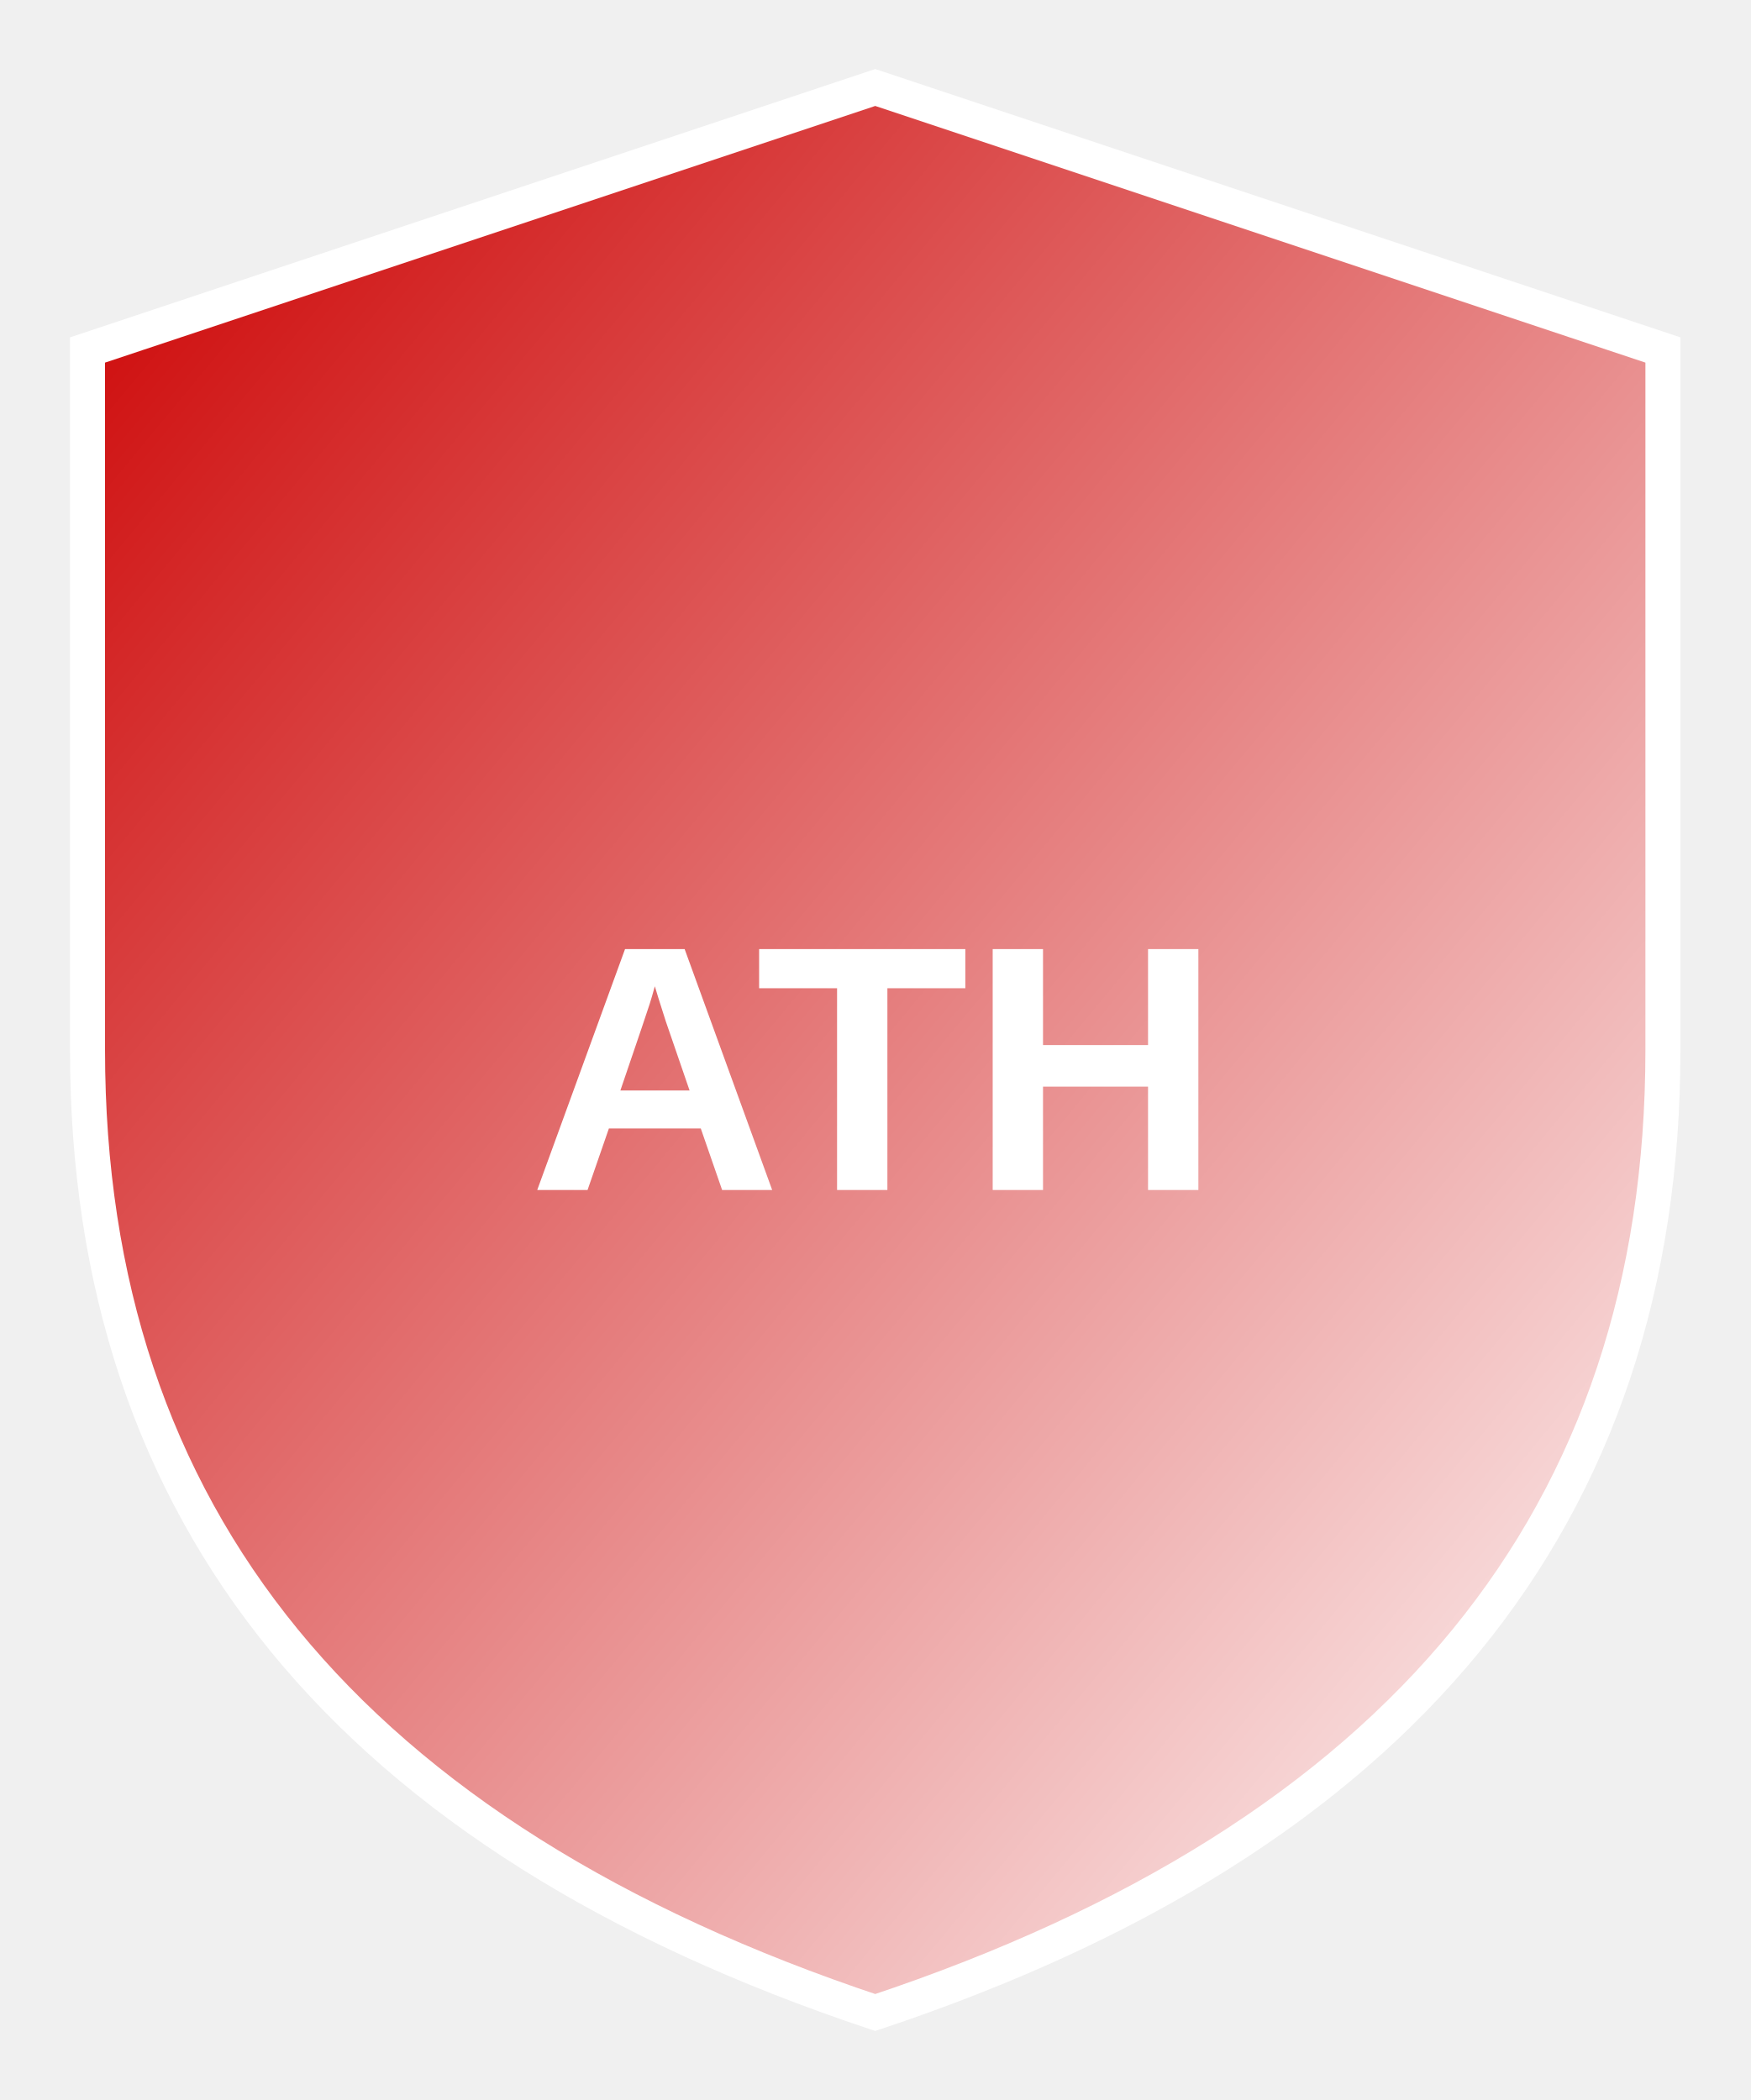
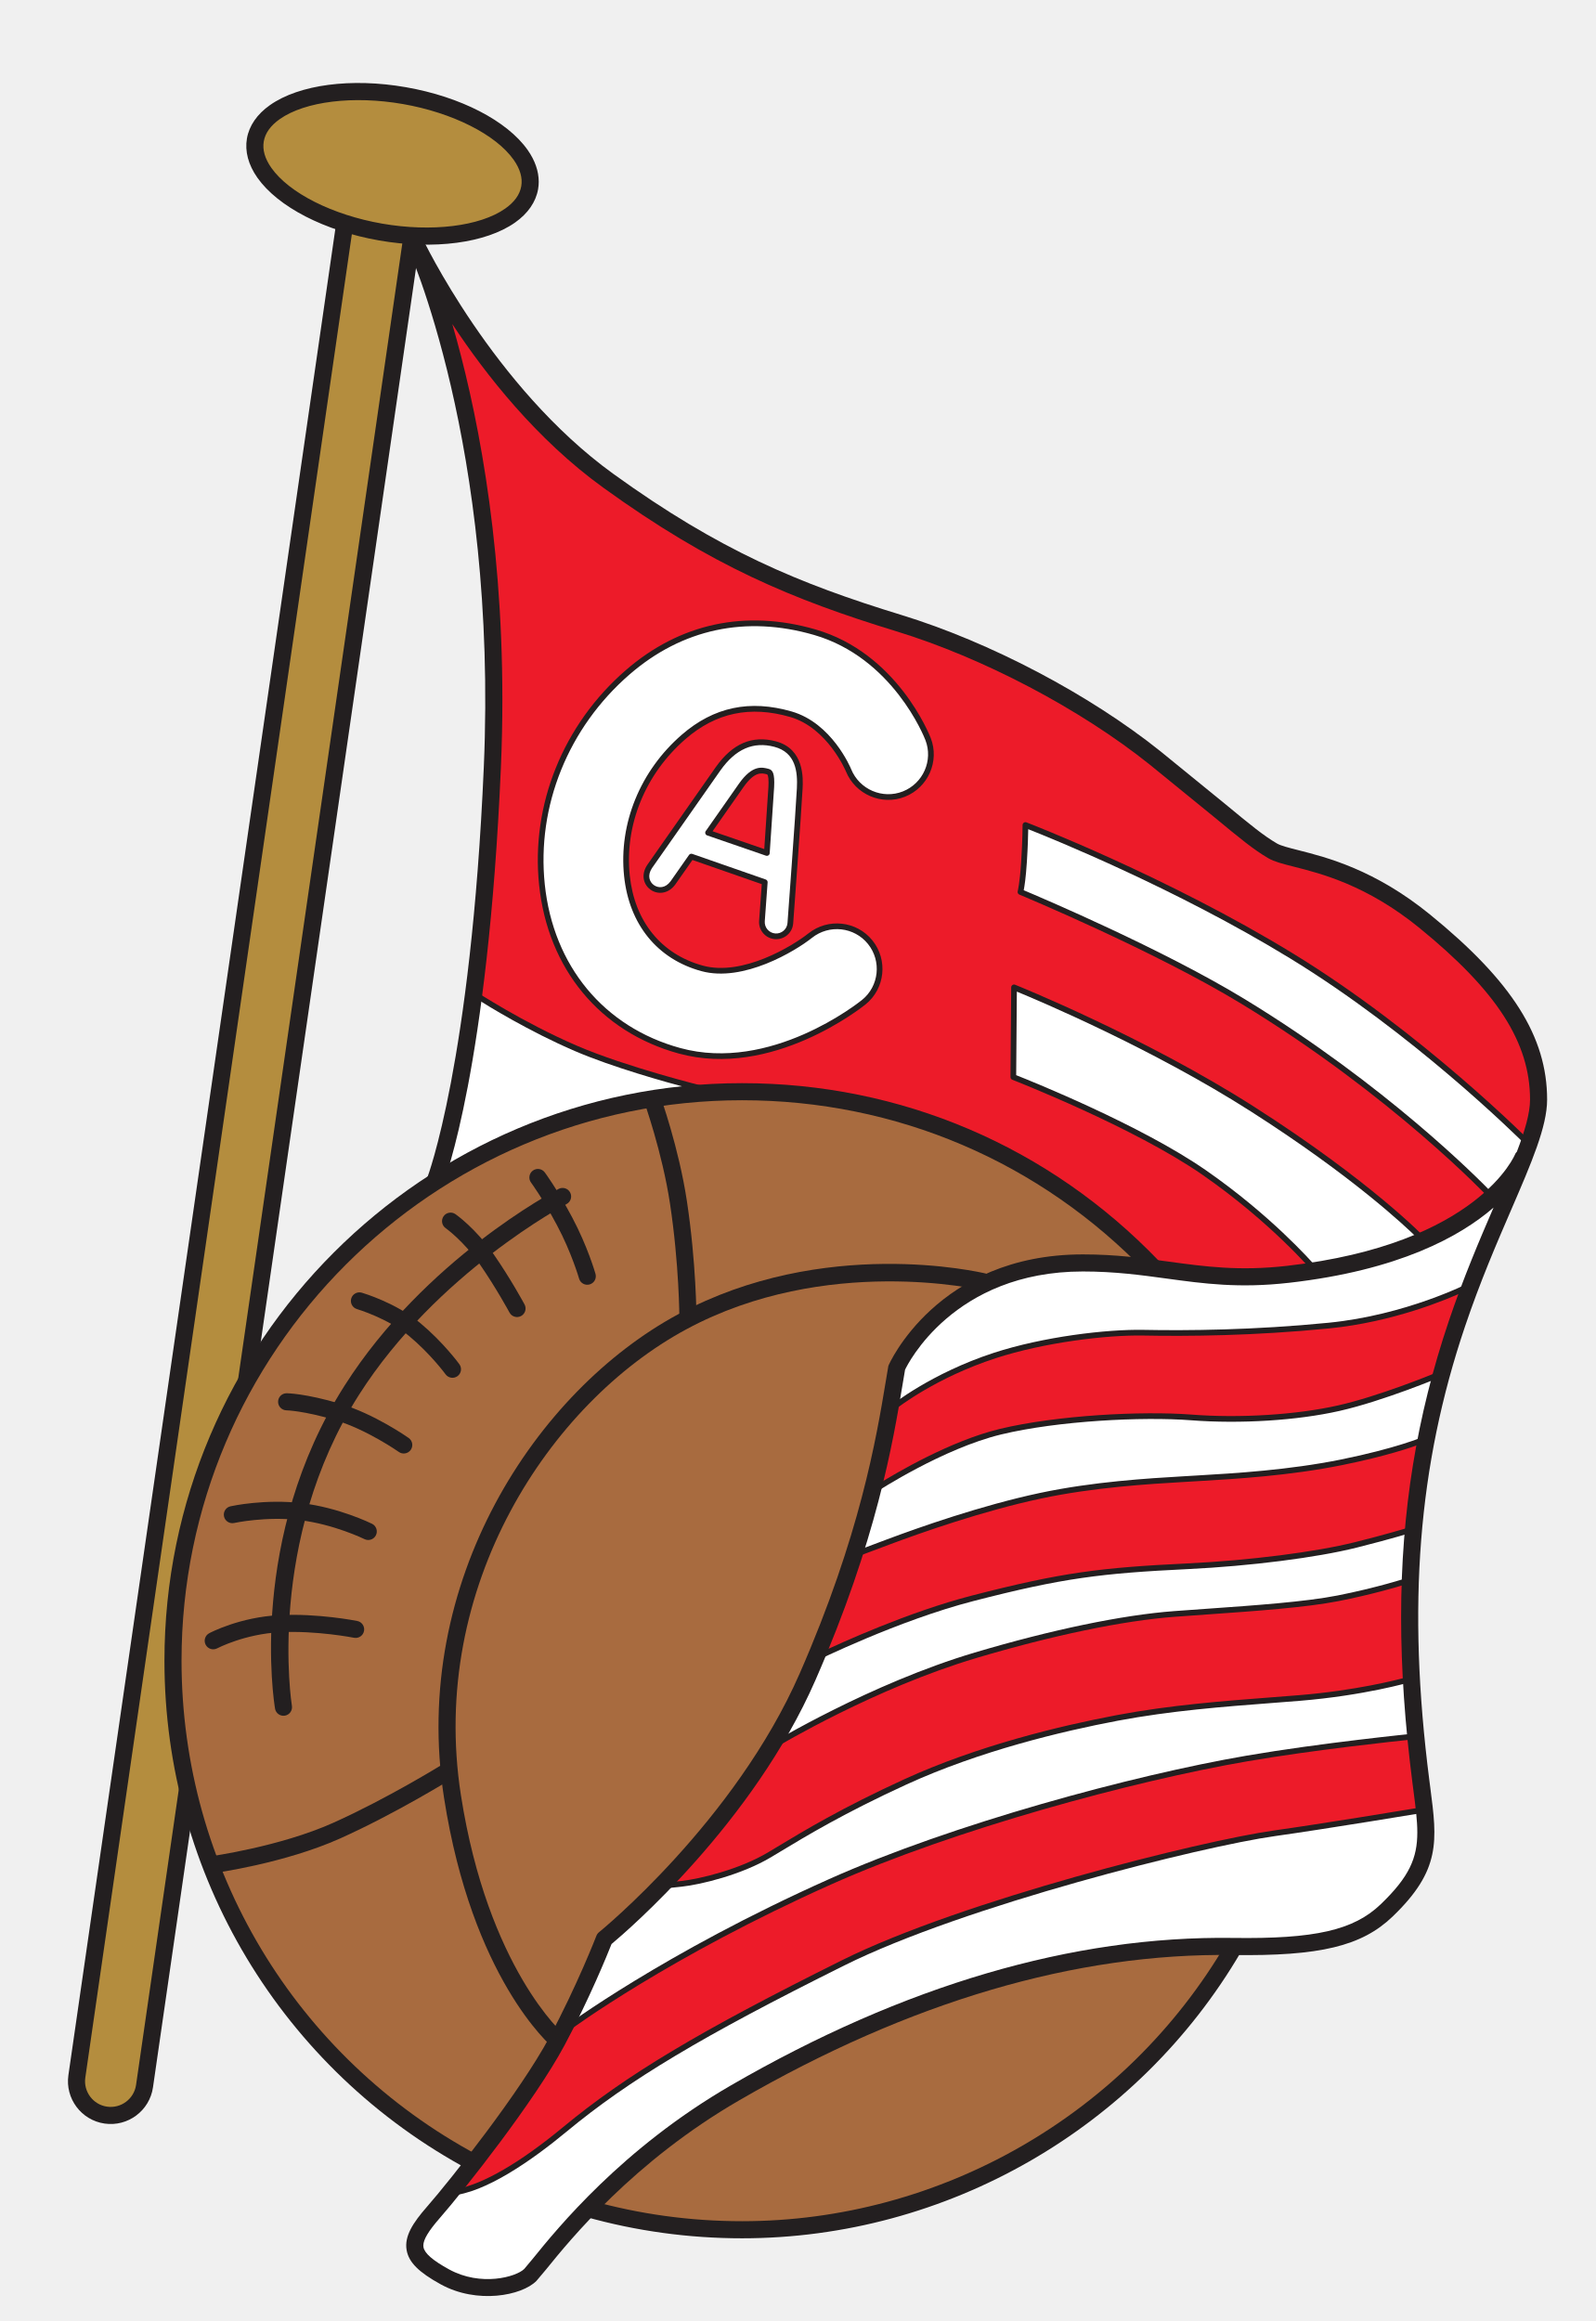
- <svg xmlns="http://www.w3.org/2000/svg" viewBox="0 0 100 120">
-   <defs>
-     <linearGradient id="g" x1="0" y1="0" x2="1" y2="1">
-       <stop offset="0%" stop-color="#CC0000" />
-       <stop offset="100%" stop-color="#FFFFFF" />
-     </linearGradient>
-   </defs>
-   <path d="M50 5 L95 20 L95 60 Q95 100 50 115 Q5 100 5 60 L5 20 Z" fill="url(#g)" stroke="#FFFFFF" stroke-width="2" />
-   <text x="50" y="68" text-anchor="middle" font-family="Arial,sans-serif" font-size="20" font-weight="bold" fill="white" stroke="none" stroke-width="0.5">ATH</text>
+ <svg xmlns="http://www.w3.org/2000/svg" version="1.1" width="550" height="800" id="svg3116">
+   <defs id="defs3118" />
+   <g transform="translate(0,-252.3622)" id="layer1">
+     <g transform="matrix(1.96333,0,0,-1.96333,-298.8895,1451.188)" id="g2993">
+       <path d="m 369.667,269.223 c 0,0 -24.334,1.667 -60.334,-12.333 -33.311,-12.954 -54,-33.667 -54,-33.667 0,0 37.558,-10.114 66,3.667 32.334,15.667 48.334,42.333 48.334,42.333 z" id="path2995" style="fill:#a86b3f;fill-opacity:1;fill-rule:nonzero;stroke:none" />
+       <path d="m 213.728,578.081 -48,-332 c -0.474,-3.279 1.8,-6.322 5.08,-6.797 3.279,-0.474 6.322,1.801 6.797,5.08 l 48,332 c 0.474,3.279 -1.8,6.322 -5.08,6.797 -3.279,0.474 -6.323,-1.8 -6.797,-5.08 z" id="path2997" style="fill:#b48d3e;fill-opacity:1;fill-rule:nonzero;stroke:none" />
+       <path d="m 215.177,583.23 c -1.605,-1.2 -2.646,-2.952 -2.933,-4.935 l 0,0 -48,-332 c -0.592,-4.093 2.257,-7.904 6.35,-8.496 4.093,-0.591 7.904,2.257 8.496,6.35 l 48,332 c 0.592,4.093 -2.257,7.904 -6.35,8.496 -1.983,0.287 -3.958,-0.216 -5.563,-1.415 m -44.154,-342.462 c -2.456,0.355 -4.165,2.643 -3.81,5.098 l 48,332 c 0.172,1.19 0.797,2.241 1.76,2.961 0.963,0.72 2.148,1.021 3.337,0.85 2.456,-0.355 4.166,-2.643 3.811,-5.098 l -48,-332 c -0.355,-2.456 -2.643,-4.165 -5.098,-3.811 z" id="path2999" style="fill:#231f20;fill-opacity:1;fill-rule:nonzero;stroke:none" />
+       <path d="m 245.219,577.648 c -1.153,-6.612 -12.867,-10.095 -26.165,-7.776 -13.298,2.319 -23.145,9.56 -21.99,16.173 1.153,6.613 12.867,10.094 26.166,7.774 13.297,-2.318 23.144,-9.558 21.99,-16.172 z" id="path3001" style="fill:#b48d3e;fill-opacity:1;fill-rule:nonzero;stroke:none" />
+       <path d="m 199.635,592.161 c -2.258,-1.587 -3.658,-3.612 -4.049,-5.857 -0.392,-2.245 0.24,-4.624 1.827,-6.882 3.606,-5.131 11.8,-9.356 21.383,-11.027 9.582,-1.671 18.721,-0.469 23.852,3.139 2.257,1.587 3.658,3.612 4.049,5.857 0.076,0.432 0.113,0.87 0.113,1.31 0,1.847 -0.659,3.75 -1.94,5.572 -3.606,5.13 -11.8,9.355 -21.382,11.025 -9.582,1.672 -18.722,0.47 -23.852,-3.137 m 19.676,-20.811 c -8.694,1.516 -16.327,5.362 -19.444,9.797 -1.136,1.615 -1.582,3.177 -1.326,4.641 0.255,1.464 1.204,2.783 2.819,3.918 4.435,3.118 12.917,4.152 21.611,2.636 8.694,-1.516 16.326,-5.361 19.444,-9.795 1.135,-1.615 1.582,-3.177 1.326,-4.641 l 0,0 c -0.255,-1.464 -1.204,-2.783 -2.819,-3.918 -4.435,-3.118 -12.917,-4.153 -21.61,-2.638 m 27.385,6.041 0,0 0,0 0,0 z" id="path3003" style="fill:#231f20;fill-opacity:1;fill-rule:nonzero;stroke:none" />
+       <path d="m 235,230.89 c 0,0 -31.134,16.608 -42,41.667 -16.334,37.667 -13.99,75.103 7,103 26.334,35 66.988,51.624 104.333,41 C 343,405.557 353,389.89 353,389.89 c 0,0 -15.999,0.334 -23.333,-2.666 -7.334,-3 -18.334,-9.333 -19.667,-15 -1.333,-5.667 -1.334,-13.667 -6.667,-29.667 -5.333,-16 -14.334,-40.999 -26.667,-54.333 -12.333,-13.334 -18.333,-18 -18.333,-18 0,0 -0.928,-6.965 -8.964,-19.149 C 241.333,238.89 238,234.556 235,230.89 z" id="path3005" style="fill:#a86b3f;fill-opacity:1;fill-rule:nonzero;stroke:none" />
+       <path d="m 402.333,448.89 c -13.324,10.151 -23.565,10.524 -26.666,12.333 -4,2.333 -7.333,5.667 -20.667,16.334 -13.334,10.666 -31.085,19.407 -45,23.666 -16.334,5 -31.147,10.645 -51,25 -21.666,15.667 -34,42 -34,42 0,0 16.165,-34.686 13.666,-92.333 -2.292,-52.875 -10.041,-72.625 -10.041,-72.625 0,0 25.709,15.625 60.375,15.625 34.666,0 64.667,-29.666 64.667,-29.666 0,0 14.339,-4.017 30.666,-0.667 13,2.667 35.334,8.333 37.334,25 2,16.666 -12.334,30 -19.334,35.334 z" id="path3007" style="fill:#ed1b29;fill-opacity:1;fill-rule:nonzero;stroke:none" />
+       <path d="m 378.333,386.89 c -14.634,-1.926 -22.333,2 -36,2 -24,0 -32.599,-17.94 -32.666,-18.333 -1.667,-9.667 -4,-27.667 -15.667,-54.333 -11.667,-26.666 -35.666,-46 -35.666,-46 0,0 -3.333,-8.667 -8.334,-18 -5,-9.333 -17,-24.667 -21.666,-30 -4.667,-5.333 -4.667,-7.667 2,-11.334 6.014,-3.308 13,-1.666 15,0.334 2,2 13.724,19.115 36,32 34,19.666 63.333,26 87.333,25.666 14.665,-0.204 21.854,1.394 27,6.334 8.333,8 7.286,12.61 6,22.666 C 398,326.557 399.524,351.386 408,378.224 c 4,12.666 9.667,24 9.667,24 0,0 -14.001,-12.001 -39.334,-15.334 z" id="path3009" style="fill:#ffffff;fill-opacity:1;fill-rule:nonzero;stroke:none" />
+       <path d="m 273.603,460.228 -3.243,-4.629 c -2.142,-2.896 -6.091,-0.193 -4.101,2.861 0,0 12.043,17.193 12.044,17.193 2.801,3.946 6.071,5.361 9.994,4.329 4.659,-1.227 4.421,-5.991 4.333,-7.785 -0.196,-3.921 -1.59,-22.851 -1.649,-23.654 -0.102,-1.377 -1.3,-2.411 -2.677,-2.31 -1.377,0.102 -2.411,1.3 -2.31,2.677 0.005,0.076 0.222,3.018 0.498,6.825 l -12.889,4.492 m 13.256,0.632 c 0.349,4.904 0.69,9.841 0.777,11.587 0.125,2.507 -0.301,2.619 -0.612,2.701 -1.048,0.276 -2.483,0.654 -4.644,-2.389 l -5.843,-8.341 10.321,-3.558 z" id="path3011" style="fill:#ffffff;fill-opacity:1;fill-rule:nonzero;stroke:none" />
+       <path d="m 277.896,475.943 c 0.023,0.033 0.021,0.03 -12.046,-17.196 -1.213,-1.861 -0.526,-3.561 0.621,-4.357 1.188,-0.825 3.043,-0.777 4.292,0.911 0,0 2.655,3.79 3.033,4.33 0.656,-0.229 11.505,-4.01 12.17,-4.242 -0.049,-0.677 -0.47,-6.444 -0.47,-6.444 -0.006,-0.074 -0.008,-0.148 -0.008,-0.222 0,-1.553 1.205,-2.872 2.78,-2.988 0.799,-0.059 1.573,0.197 2.18,0.72 0.607,0.523 0.973,1.252 1.032,2.051 0.015,0.193 1.452,19.688 1.65,23.666 0.085,1.724 0.345,6.963 -4.705,8.293 -4.149,1.092 -7.595,-0.384 -10.529,-4.522 m 0.817,-0.577 c 2.665,3.754 5.759,5.106 9.457,4.133 3.781,-0.996 4.103,-4.411 3.96,-7.275 -0.198,-3.968 -1.634,-23.45 -1.648,-23.644 -0.04,-0.533 -0.284,-1.019 -0.688,-1.368 -0.405,-0.349 -0.921,-0.52 -1.454,-0.48 -1.1,0.081 -1.929,1.042 -1.848,2.142 0,0.001 0.498,6.826 0.498,6.826 0.017,0.226 -0.121,0.434 -0.334,0.508 l -12.889,4.492 c -0.211,0.074 -0.444,-0.002 -0.574,-0.185 l -3.243,-4.629 c -0.907,-1.227 -2.117,-1.225 -2.909,-0.674 -0.789,0.548 -1.207,1.68 -0.363,2.976 -0.009,-0.013 12.034,17.179 12.034,17.179 z" id="path3013" style="fill:#231f20;fill-opacity:1;fill-rule:nonzero;stroke:none" />
+       <path d="m 281.973,473.048 -5.845,-8.344 c -0.09,-0.128 -0.114,-0.291 -0.066,-0.441 0.048,-0.149 0.164,-0.267 0.312,-0.318 l 10.321,-3.558 c 0.147,-0.051 0.31,-0.031 0.439,0.055 0.13,0.086 0.212,0.227 0.222,0.382 l 0.778,11.598 c 0.122,2.447 -0.251,3.016 -0.984,3.209 -1.122,0.295 -2.817,0.742 -5.179,-2.583 m 0.817,-0.576 c 1.958,2.757 3.149,2.444 4.106,2.192 0.069,-0.025 0.261,-0.214 0.261,-1.424 0,-0.221 -0.006,-0.475 -0.021,-0.768 0,0 -0.57,-8.509 -0.732,-10.926 -1.022,0.353 -8.04,2.771 -9.076,3.128 0.666,0.95 5.462,7.798 5.462,7.798 z" id="path3015" style="fill:#231f20;fill-opacity:1;fill-rule:nonzero;stroke:none" />
+       <path d="m 410.25,384.89 c 0,0 -10.875,-5.625 -24.75,-7 -13.875,-1.375 -26.125,-1.375 -32.5,-1.25 -6.375,0.125 -17.402,-1.158 -26.125,-4 -11.125,-3.625 -18,-9.25 -18,-9.25 0,0 -0.75,-2.875 -1.625,-6.5 -0.875,-3.625 -1.375,-7.75 -1.375,-7.75 0,0 11.625,7.625 22,10.125 10.375,2.5 25.375,3.125 33.5,2.5 8.125,-0.625 18.125,-0.125 25.875,1.625 7.75,1.75 17.875,6 17.875,6 0,0 3.125,10.25 5.125,15.5 z" id="path3017" style="fill:#ed1b29;fill-opacity:1;fill-rule:nonzero;stroke:none" />
+       <path d="m 410.021,385.334 c -0.108,-0.056 -10.957,-5.598 -24.569,-6.946 -13.116,-1.3 -24.881,-1.396 -32.441,-1.248 -6.532,0.128 -17.66,-1.213 -26.29,-4.024 -11.086,-3.612 -18.092,-9.282 -18.161,-9.339 -0.084,-0.068 -0.142,-0.156 -0.167,-0.261 l -1.628,-6.509 c -0.871,-3.611 -1.38,-7.766 -1.385,-7.807 -0.023,-0.193 0.067,-0.383 0.232,-0.485 0.165,-0.103 0.375,-0.101 0.538,0.007 0.115,0.075 11.674,7.606 21.843,10.057 9.949,2.397 24.767,3.147 33.345,2.488 8.64,-0.665 18.61,-0.039 26.023,1.636 7.703,1.739 17.856,5.983 17.958,6.026 0.137,0.058 0.241,0.173 0.285,0.315 0.031,0.102 3.143,10.294 5.113,15.468 0.074,0.193 0.021,0.413 -0.134,0.551 -0.154,0.138 -0.379,0.166 -0.562,0.071 m -24.472,-7.942 c 11.273,1.117 20.674,5.07 23.811,6.517 -1.852,-5.081 -4.312,-13.067 -4.644,-14.146 -1.447,-0.598 -10.548,-4.297 -17.576,-5.885 -7.321,-1.652 -17.179,-2.271 -25.727,-1.614 -8.655,0.666 -23.611,-0.092 -33.655,-2.512 -8.693,-2.095 -18.319,-7.802 -21.244,-9.617 0.204,1.447 0.624,4.16 1.223,6.639 0,0 1.505,6.021 1.582,6.329 0.665,0.527 7.323,5.678 17.712,9.062 8.523,2.777 19.512,4.103 25.96,3.976 7.587,-0.148 19.396,-0.054 32.559,1.252 z" id="path3019" style="fill:#231f20;fill-opacity:1;fill-rule:nonzero;stroke:none" />
+       <path d="m 402.25,357.89 c 0,0 -4.625,-2 -14.5,-4 -9.875,-2 -20.125,-2.5 -26.375,-2.875 -6.25,-0.375 -16.5,-0.875 -26.5,-3 -10,-2.125 -20.75,-5.875 -26.75,-8.125 -6,-2.25 -6,-2.25 -6,-2.25 0,0 -0.375,-2.5 -2.625,-8 -2.25,-5.5 -4.375,-10.25 -4.375,-10.25 0,0 14.43,7.155 27.875,10.625 15.5,4 22.25,4.875 37.75,5.625 11.76,0.569 23,2.125 29.5,3.75 6.5,1.625 10,2.75 10,2.75 0,0 0.625,5.75 1.375,9.625 0.75,3.875 0.625,6.125 0.625,6.125 z" id="path3021" style="fill:#ed1b29;fill-opacity:1;fill-rule:nonzero;stroke:none" />
+       <path d="m 402.052,358.349 c -0.046,-0.019 -4.706,-2.006 -14.401,-3.969 -9.173,-1.858 -18.688,-2.418 -24.985,-2.788 l -2.551,-0.151 c -6.347,-0.373 -15.938,-0.938 -25.343,-2.937 -10.239,-2.176 -21.2,-6.038 -26.822,-8.146 l -6,-2.25 c -0.169,-0.064 -0.291,-0.214 -0.318,-0.393 -0.004,-0.025 -0.402,-2.528 -2.594,-7.886 l -4.369,-10.235 c -0.082,-0.192 -0.037,-0.42 0.115,-0.563 0.152,-0.144 0.376,-0.182 0.564,-0.089 0.144,0.071 14.54,7.173 27.778,10.589 15.695,4.051 22.477,4.876 37.649,5.61 10.953,0.53 22.571,2.008 29.597,3.764 6.441,1.61 9.997,2.748 10.032,2.76 0.188,0.06 0.322,0.226 0.344,0.422 0.006,0.057 0.632,5.773 1.369,9.584 0.753,3.891 0.639,6.153 0.633,6.247 -0.009,0.163 -0.097,0.312 -0.236,0.397 -0.139,0.086 -0.312,0.099 -0.461,0.034 m -93.751,-18.927 c 5.596,2.099 16.503,5.941 26.678,8.104 9.332,1.983 18.878,2.545 25.195,2.917 l 2.55,0.151 c 6.325,0.372 15.883,0.934 25.126,2.806 7.853,1.591 12.312,3.147 13.899,3.755 -0.017,-0.92 -0.117,-2.722 -0.615,-5.295 -0.646,-3.334 -1.202,-8.085 -1.345,-9.34 -0.946,-0.293 -4.269,-1.297 -9.66,-2.645 -6.968,-1.742 -18.509,-3.209 -29.403,-3.736 -15.251,-0.737 -22.069,-1.567 -37.851,-5.64 -11.142,-2.876 -23.05,-8.319 -26.768,-10.083 0.813,1.907 3.856,9.034 3.856,9.034 1.863,4.554 2.445,7.036 2.601,7.82 0.481,0.181 5.737,2.151 5.737,2.151 z" id="path3023" style="fill:#231f20;fill-opacity:1;fill-rule:nonzero;stroke:none" />
+       <path d="m 287.75,304.015 c 0,0 17.25,10.5 35.75,16 11.859,3.525 24.875,6.5 34.875,7.25 10,0.75 21.75,1.375 28.75,2.75 7,1.375 12.375,3.125 12.375,3.125 0,0 0.125,-7 0.125,-10.375 0,-3.375 0,-7 0,-7 0,0 -7.845,-2.312 -19.25,-3.25 -9.125,-0.75 -20.75,-1.375 -32,-3.5 -11.25,-2.125 -25.25,-5.75 -37.25,-11.25 -12,-5.5 -18.75,-9.75 -23.75,-12.75 -5,-3 -12,-4.75 -15.5,-5.125 -3.5,-0.375 -3.5,-0.375 -3.5,-0.375 0,0 6.25,6.375 10.375,11.5 4.125,5.125 9,13 9,13 z" id="path3025" style="fill:#ed1b29;fill-opacity:1;fill-rule:nonzero;stroke:none" />
+       <path d="m 399.346,333.615 c -0.054,-0.018 -5.431,-1.757 -12.317,-3.11 -5.666,-1.112 -14.458,-1.731 -22.961,-2.33 l -5.729,-0.411 c -9.079,-0.682 -21.502,-3.263 -34.98,-7.27 -18.35,-5.456 -35.694,-15.947 -35.867,-16.053 -0.067,-0.041 -0.124,-0.097 -0.166,-0.164 -0.048,-0.078 -4.906,-7.907 -8.964,-12.949 -4.062,-5.047 -10.28,-11.399 -10.342,-11.464 -0.148,-0.15 -0.185,-0.378 -0.093,-0.567 0.092,-0.19 0.293,-0.302 0.503,-0.279 l 3.5,0.375 c 3.317,0.355 10.515,2.08 15.704,5.193 l 1.424,0.857 c 4.812,2.905 11.404,6.883 22.277,11.867 12.88,5.903 27.304,9.355 37.135,11.213 9.297,1.756 18.731,2.476 27.055,3.11 l 4.894,0.383 c 11.325,0.931 19.271,3.245 19.351,3.269 0.213,0.062 0.358,0.258 0.358,0.479 l 0,7 -0.125,10.384 c -0.002,0.159 -0.079,0.307 -0.209,0.399 -0.129,0.092 -0.295,0.116 -0.445,0.067 m -75.703,-14.08 c 13.412,3.987 25.761,6.556 34.77,7.23 l 5.726,0.412 c 8.533,0.601 17.357,1.222 23.084,2.347 5.622,1.104 10.195,2.449 11.786,2.938 0.015,-1.169 0.117,-9.698 0.117,-9.698 0,0 0,-5.941 0,-6.621 -1.616,-0.442 -8.88,-2.316 -18.791,-3.131 l -4.888,-0.382 c -8.35,-0.637 -17.812,-1.358 -27.164,-3.125 -9.886,-1.867 -24.394,-5.341 -37.365,-11.287 -10.926,-5.007 -17.544,-9.002 -22.377,-11.919 l -1.422,-0.856 c -5.052,-3.031 -12.063,-4.71 -15.296,-5.057 0,0 -1.114,-0.119 -2.129,-0.228 1.906,1.984 6.301,6.634 9.447,10.542 3.955,4.914 8.606,12.36 8.971,12.946 1.066,0.642 17.81,10.619 35.532,15.888 z" id="path3027" style="fill:#231f20;fill-opacity:1;fill-rule:nonzero;stroke:none" />
+       <path d="m 231.25,225.64 c 5.625,0.375 13.565,5.696 20.125,11.125 10.875,9 23.75,16.75 48.875,29.25 21.321,10.607 63.25,21 75.75,22.75 9.08,1.271 26.25,4.125 26.25,4.125 l -1.75,12.875 c 0,0 -16.207,-1.61 -29.375,-3.875 -19.625,-3.375 -51.275,-11.862 -73.125,-21.625 -29.375,-13.125 -46.5,-26 -46.5,-26 0,0 -5.375,-8.875 -10.875,-16.375 -5.5,-7.5 -9.375,-12.25 -9.375,-12.25 z" id="path3029" style="fill:#ed1b29;fill-opacity:1;fill-rule:nonzero;stroke:none" />
+       <path d="m 400.45,306.262 c -0.162,-0.016 -16.375,-1.638 -29.41,-3.879 -20.007,-3.441 -51.59,-11.986 -73.244,-21.662 -29.09,-12.997 -46.425,-25.928 -46.596,-26.057 -0.051,-0.038 -0.094,-0.086 -0.127,-0.141 -0.054,-0.088 -5.427,-8.942 -10.851,-16.338 -5.428,-7.402 -9.32,-12.183 -9.359,-12.229 -0.126,-0.154 -0.148,-0.369 -0.057,-0.546 0.091,-0.177 0.279,-0.282 0.478,-0.27 6.14,0.409 14.488,6.338 20.411,11.239 11.004,9.106 23.769,16.744 48.779,29.188 21.092,10.493 62.86,20.919 75.597,22.702 8.982,1.258 26.091,4.099 26.263,4.127 0.267,0.044 0.45,0.293 0.413,0.561 l -1.75,12.875 c -0.036,0.267 -0.276,0.457 -0.545,0.43 M 298.204,279.809 c 21.578,9.642 53.061,18.158 73.006,21.588 11.801,2.03 26.18,3.547 28.859,3.821 0.116,-0.854 1.503,-11.057 1.62,-11.914 -2.737,-0.453 -17.594,-2.9 -25.759,-4.044 -12.786,-1.79 -54.721,-12.259 -75.903,-22.798 -25.087,-12.48 -37.902,-20.151 -48.971,-29.312 -7.524,-6.226 -14.044,-9.993 -18.613,-10.822 1.41,1.77 4.573,5.796 8.585,11.267 5.313,7.246 10.538,15.816 10.847,16.326 0.846,0.629 17.939,13.203 46.329,25.889 z" id="path3031" style="fill:#231f20;fill-opacity:1;fill-rule:nonzero;stroke:none" />
+       <path d="m 414,400.64 c 0,0 -16.625,17.75 -43.5,34.125 -15.604,9.508 -39.125,19.25 -39.125,19.25 0,0 0.375,1.375 0.625,5.25 0.25,3.875 0.25,6.5 0.25,6.5 0,0 24.475,-9.367 46.75,-23 22.875,-14 41.625,-33 41.625,-33 0,0 -0.75,-3.25 -2.5,-5.375 -1.75,-2.125 -4.125,-3.75 -4.125,-3.75 z" id="path3033" style="fill:#ffffff;fill-opacity:1;fill-rule:nonzero;stroke:none" />
+       <path d="m 331.967,466.177 c -0.136,-0.093 -0.217,-0.248 -0.217,-0.412 0,-0.026 -0.003,-2.656 -0.249,-6.468 -0.242,-3.751 -0.605,-5.138 -0.608,-5.152 -0.065,-0.242 0.06,-0.496 0.291,-0.592 0.235,-0.097 23.664,-9.837 39.057,-19.215 26.502,-16.148 43.229,-33.863 43.395,-34.04 0.169,-0.18 0.444,-0.21 0.647,-0.071 0.1,0.068 2.454,1.69 4.229,3.846 1.805,2.19 2.569,5.442 2.602,5.58 0.038,0.167 -0.011,0.339 -0.132,0.464 -0.188,0.19 -19.055,19.204 -41.72,33.075 -22.06,13.501 -46.587,22.947 -46.832,23.041 -0.153,0.059 -0.327,0.039 -0.462,-0.055 m 0.532,-6.944 c 0.175,2.714 0.226,4.779 0.241,5.803 3.918,-1.543 25.953,-10.429 45.999,-22.697 21.425,-13.112 39.413,-30.814 41.329,-32.724 -0.208,-0.774 -0.944,-3.225 -2.329,-4.907 -1.305,-1.584 -2.978,-2.89 -3.68,-3.407 -2.313,2.396 -18.56,18.818 -43.3,33.892 -14.403,8.776 -35.769,17.848 -38.811,19.125 0.13,0.653 0.37,2.13 0.55,4.917 z" id="path3035" style="fill:#231f20;fill-opacity:1;fill-rule:nonzero;stroke:none" />
+       <path d="m 402,393.015 c 0,0 -9.115,9.615 -29.875,22.875 -19.375,12.375 -41.875,21.375 -41.875,21.375 l -0.125,-15.75 c 0,0 21.25,-8.25 33.5,-16.75 12.25,-8.5 19.5,-17.125 19.5,-17.125 0,0 5.5,0.75 10,2.125 4.5,1.375 8.875,3.25 8.875,3.25 z" id="path3037" style="fill:#ffffff;fill-opacity:1;fill-rule:nonzero;stroke:none" />
+       <path d="m 329.972,437.68 c -0.138,-0.092 -0.221,-0.246 -0.222,-0.411 l -0.125,-15.75 c -0.002,-0.208 0.125,-0.395 0.319,-0.47 0.212,-0.082 21.336,-8.327 33.395,-16.695 12.048,-8.359 19.33,-16.95 19.402,-17.036 0.11,-0.131 0.28,-0.196 0.45,-0.173 0.056,0.007 5.592,0.771 10.079,2.142 4.474,1.367 8.882,3.25 8.926,3.269 0.15,0.065 0.26,0.198 0.292,0.358 0.033,0.161 -0.013,0.326 -0.126,0.445 -0.092,0.097 -9.396,9.812 -29.969,22.952 -19.193,12.259 -41.733,21.328 -41.959,21.418 -0.153,0.061 -0.327,0.043 -0.464,-0.049 m 0.772,-1.158 c 3.761,-1.548 23.782,-9.985 41.111,-21.054 17.787,-11.36 27.081,-20.12 29.266,-22.277 -1.387,-0.571 -4.735,-1.906 -8.143,-2.947 -3.853,-1.178 -8.506,-1.901 -9.654,-2.069 -1.154,1.326 -8.254,9.258 -19.414,17.002 -11.354,7.878 -30.608,15.62 -33.282,16.678 0.005,0.625 0.105,13.357 0.116,14.668 z" id="path3039" style="fill:#231f20;fill-opacity:1;fill-rule:nonzero;stroke:none" />
+       <path d="m 262.42,492.573 c -10.871,-9.427 -16.496,-23.358 -15.046,-37.267 1.515,-14.539 10.541,-25.443 24.145,-29.169 16.11,-4.41 31.709,8.011 32.366,8.541 3.211,2.598 3.705,7.294 1.119,10.515 -2.585,3.222 -7.3,3.736 -10.532,1.164 -2.848,-2.267 -11.811,-7.719 -18.992,-5.753 -7.519,2.059 -12.325,7.984 -13.188,16.256 -0.942,9.043 2.779,18.157 9.954,24.379 5.483,4.755 11.645,6.056 18.837,3.978 6.855,-1.981 10.078,-9.754 10.11,-9.832 1.548,-3.817 5.896,-5.7 9.725,-4.182 3.829,1.518 5.729,5.811 4.242,9.651 -0.231,0.599 -5.838,14.706 -19.913,18.773 -12.116,3.501 -23.468,1.062 -32.829,-7.055 z" id="path3041" style="fill:#ffffff;fill-opacity:1;fill-rule:nonzero;stroke:none" />
+       <path d="m 262.092,492.951 0,0 c -10.994,-9.534 -16.682,-23.626 -15.215,-37.697 1.537,-14.752 10.7,-25.817 24.51,-29.6 16.35,-4.476 32.148,8.098 32.812,8.635 3.409,2.759 3.945,7.791 1.194,11.217 -2.749,3.427 -7.789,3.984 -11.233,1.242 -2.792,-2.223 -11.568,-7.573 -18.548,-5.662 -7.309,2.001 -11.982,7.769 -12.822,15.825 -0.925,8.881 2.732,17.834 9.785,23.95 5.345,4.635 11.354,5.902 18.371,3.875 6.566,-1.897 9.754,-9.466 9.787,-9.542 1.649,-4.068 6.303,-6.068 10.371,-4.456 4.068,1.613 6.098,6.231 4.523,10.297 -0.234,0.607 -5.92,14.935 -20.24,19.073 -12.287,3.551 -23.8,1.076 -33.295,-7.157 m 33.018,6.196 c 13.849,-4.002 19.357,-17.884 19.584,-18.473 1.377,-3.555 -0.398,-7.596 -3.96,-9.006 -3.56,-1.411 -7.631,0.339 -9.077,3.905 -0.137,0.332 -3.41,8.095 -10.434,10.125 -7.368,2.129 -13.683,0.793 -19.304,-4.08 -7.298,-6.329 -11.083,-15.604 -10.124,-24.809 0.885,-8.488 5.824,-14.57 13.553,-16.687 7.381,-2.021 16.532,3.533 19.435,5.844 3.015,2.399 7.424,1.913 9.831,-1.086 2.406,-2.998 1.938,-7.4 -1.044,-9.813 -0.648,-0.524 -16.058,-12.79 -31.919,-8.448 -13.397,3.669 -22.287,14.412 -23.78,28.738 -1.433,13.746 4.128,27.518 14.876,36.837 l 0,0 c 9.226,8 20.417,10.404 32.362,6.952 z" id="path3043" style="fill:#231f20;fill-opacity:1;fill-rule:nonzero;stroke:none" />
+       <path d="m 275.834,419.39 c 0,0 -13.669,3.36 -22.5,7.167 -9.667,4.167 -18,9.667 -18,9.667 0,0 -0.334,-4.333 -1.667,-12 -1.333,-7.667 -5,-21 -5,-21 0,0 6.666,5.334 21.333,10 14.667,4.666 25.834,6.166 25.834,6.166 z" id="path3045" style="fill:#ffffff;fill-opacity:1;fill-rule:nonzero;stroke:none" />
+       <path d="m 235.114,436.672 c -0.159,-0.078 -0.265,-0.234 -0.279,-0.411 -0.003,-0.043 -0.348,-4.403 -1.661,-11.953 -1.314,-7.555 -4.953,-20.819 -4.989,-20.952 -0.058,-0.209 0.027,-0.429 0.207,-0.55 0.181,-0.119 0.417,-0.108 0.587,0.026 0.066,0.053 6.783,5.337 21.172,9.914 14.452,4.598 25.638,6.132 25.749,6.147 0.238,0.031 0.42,0.229 0.433,0.468 0.013,0.24 -0.146,0.455 -0.38,0.513 -0.136,0.034 -13.73,3.394 -22.421,7.14 -9.513,4.101 -17.839,9.57 -17.922,9.625 -0.148,0.097 -0.336,0.109 -0.495,0.032 m -0.955,-12.535 c 0.993,5.711 1.436,9.614 1.597,11.222 2.132,-1.355 9.299,-5.779 17.38,-9.262 6.587,-2.84 15.942,-5.453 20.247,-6.592 -4.054,-0.694 -12.909,-2.425 -23.534,-5.805 -11.409,-3.63 -17.891,-7.581 -20.333,-9.252 0.965,3.596 3.57,13.521 4.644,19.689 z" id="path3047" style="fill:#231f20;fill-opacity:1;fill-rule:nonzero;stroke:none" />
+       <path d="m 271.288,379.877 c -24.909,-13.438 -47.026,-46.91 -41.103,-84.885 4.937,-31.652 18.605,-43.432 19.185,-43.918 l 1.931,2.297 c -0.134,0.112 -13.406,11.658 -18.152,42.084 -5.708,36.598 15.583,68.844 39.564,81.781 24.507,13.222 51.666,6.927 51.937,6.862 l 0.702,2.916 c -1.152,0.278 -28.519,6.644 -54.064,-7.138 z" id="path3049" style="fill:#231f20;fill-opacity:1;fill-rule:nonzero;stroke:none" />
+       <path d="m 210.72,290.593 c -9.349,-4.191 -21.466,-5.866 -21.587,-5.883 l 0.402,-2.973 c 0.513,0.069 12.661,1.746 22.413,6.117 9.646,4.324 19.413,10.367 19.51,10.428 l -1.582,2.549 c -0.096,-0.06 -9.697,-5.999 -19.156,-10.238 z" id="path3051" style="fill:#231f20;fill-opacity:1;fill-rule:nonzero;stroke:none" />
+       <path d="m 265.255,417.382 c 0.032,-0.09 3.229,-9.03 4.595,-18.05 1.628,-10.751 1.649,-20.017 1.649,-20.108 l 3,0 c 0,0.095 -0.019,9.573 -1.684,20.558 -1.412,9.318 -4.604,18.241 -4.739,18.617 l -2.822,-1.017 z" id="path3053" style="fill:#231f20;fill-opacity:1;fill-rule:nonzero;stroke:none" />
+       <path d="m 250.306,401.887 c -0.954,-0.498 -23.518,-12.439 -37.572,-34.524 -16.996,-26.709 -12.417,-55.508 -12.214,-56.721 0.137,-0.816 0.91,-1.367 1.727,-1.231 0.817,0.137 1.368,0.91 1.232,1.727 -0.048,0.286 -4.574,28.906 11.786,54.614 13.61,21.388 36.202,33.357 36.429,33.476 0.734,0.384 1.019,1.29 0.635,2.024 -0.383,0.734 -1.289,1.019 -2.023,0.636 z" id="path3055" style="fill:#231f20;fill-opacity:1;fill-rule:nonzero;stroke:none" />
+       <path d="m 201.259,327.055 c -6.923,-0.346 -12.082,-3.06 -12.298,-3.175 -0.73,-0.39 -1.006,-1.296 -0.618,-2.026 0.389,-0.731 1.296,-1.009 2.028,-0.621 0.047,0.024 4.813,2.516 11.038,2.826 6.393,0.319 12.899,-0.96 12.964,-0.973 0.812,-0.162 1.603,0.365 1.765,1.177 0.162,0.812 -0.364,1.603 -1.177,1.765 -0.279,0.056 -6.927,1.366 -13.702,1.027 z" id="path3057" style="fill:#231f20;fill-opacity:1;fill-rule:nonzero;stroke:none" />
+       <path d="m 192.703,346.165 c -0.809,-0.18 -1.318,-0.98 -1.139,-1.789 0.179,-0.808 0.979,-1.318 1.788,-1.141 0.056,0.013 5.609,1.213 11.559,0.495 5.952,-0.718 11.257,-3.301 11.31,-3.327 0.743,-0.365 1.643,-0.06 2.008,0.684 0.366,0.742 0.06,1.641 -0.682,2.008 -0.234,0.115 -5.8,2.833 -12.277,3.614 -6.477,0.781 -12.323,-0.489 -12.567,-0.544 z" id="path3059" style="fill:#231f20;fill-opacity:1;fill-rule:nonzero;stroke:none" />
+       <path d="m 201.055,364.527 c -0.008,-0.826 0.656,-1.504 1.482,-1.515 0.029,0 2.941,-0.058 8.487,-1.694 5.561,-1.642 11.169,-5.57 11.225,-5.61 0.677,-0.478 1.613,-0.316 2.09,0.36 0.478,0.677 0.317,1.612 -0.36,2.091 -0.244,0.172 -6.06,4.252 -12.106,6.036 -6.011,1.775 -9.179,1.816 -9.311,1.817 -0.827,0.006 -1.5,-0.658 -1.508,-1.485 z" id="path3061" style="fill:#231f20;fill-opacity:1;fill-rule:nonzero;stroke:none" />
+       <path d="m 213.895,382.647 c -0.234,-0.794 0.22,-1.628 1.014,-1.862 0.054,-0.017 5.427,-1.628 9.13,-4.714 3.798,-3.164 6.389,-6.695 6.414,-6.73 0.488,-0.669 1.426,-0.817 2.096,-0.329 0.669,0.487 0.817,1.425 0.331,2.094 -0.114,0.156 -2.824,3.857 -6.919,7.271 -4.191,3.492 -9.96,5.215 -10.204,5.287 -0.794,0.233 -1.627,-0.221 -1.862,-1.016 z" id="path3063" style="fill:#231f20;fill-opacity:1;fill-rule:nonzero;stroke:none" />
+       <path d="m 230.107,397.085 c -0.476,-0.677 -0.312,-1.612 0.364,-2.089 0.031,-0.021 3.167,-2.257 5.962,-6.293 2.914,-4.209 5.223,-8.482 5.246,-8.524 0.393,-0.729 1.303,-1.003 2.032,-0.609 0.729,0.393 1.002,1.302 0.61,2.031 -0.097,0.18 -2.408,4.458 -5.421,8.81 -3.117,4.502 -6.561,6.94 -6.706,7.042 -0.678,0.475 -1.611,0.311 -2.087,-0.367 z" id="path3065" style="fill:#231f20;fill-opacity:1;fill-rule:nonzero;stroke:none" />
+       <path d="m 245.768,405.09 c -0.663,-0.497 -0.798,-1.437 -0.302,-2.1 0.019,-0.026 1.974,-2.654 4.544,-7.473 2.554,-4.788 3.869,-9.328 3.881,-9.373 0.229,-0.797 1.059,-1.258 1.855,-1.029 0.796,0.228 1.257,1.057 1.03,1.854 -0.056,0.196 -1.408,4.879 -4.119,9.961 -2.69,5.044 -4.707,7.747 -4.791,7.86 -0.497,0.662 -1.436,0.796 -2.099,0.3 z" id="path3067" style="fill:#231f20;fill-opacity:1;fill-rule:nonzero;stroke:none" />
+       <path d="m 181.104,319.056 c 0,-37.52 20.578,-71.814 53.703,-89.502 l 1.413,2.646 c -32.146,17.165 -52.116,50.446 -52.116,86.855 0,54.257 44.141,98.397 98.397,98.397 27.068,0 52.296,-10.764 71.035,-30.309 l 2.166,2.076 c -19.312,20.141 -45.308,31.232 -73.201,31.232 -55.911,0 -101.397,-45.486 -101.397,-101.397 z" id="path3069" style="fill:#231f20;fill-opacity:1;fill-rule:nonzero;stroke:none" />
+       <path d="m 282.501,220.658 c -9.062,0 -18.036,1.23 -26.674,3.658 l -0.812,-2.889 c 8.902,-2.501 18.149,-3.77 27.485,-3.77 35.884,0 69.443,19.263 87.584,50.271 l -2.59,1.516 C 349.892,239.352 317.323,220.658 282.501,220.658 z" id="path3071" style="fill:#231f20;fill-opacity:1;fill-rule:nonzero;stroke:none" />
+       <path d="m 224.366,569.582 c -0.75,-0.351 -1.075,-1.242 -0.726,-1.992 0.16,-0.344 15.979,-35.074 13.528,-91.635 -2.25,-51.9 -9.863,-71.947 -9.94,-72.144 -0.301,-0.771 0.081,-1.644 0.851,-1.943 0.771,-0.302 1.641,0.077 1.943,0.849 0.32,0.815 7.867,20.587 10.144,73.108 0.178,4.102 0.26,8.091 0.26,11.962 0,29.533 -4.797,52.165 -8.79,65.934 5.847,-8.875 14.773,-20.245 26.486,-28.714 19,-13.738 33.248,-19.65 51.439,-25.219 15.234,-4.664 32.286,-13.631 44.502,-23.404 l 11.311,-9.212 c 4.614,-3.812 6.93,-5.724 9.538,-7.246 1.028,-0.6 2.479,-0.967 4.487,-1.477 4.785,-1.213 12.795,-3.243 21.987,-10.725 13.632,-11.095 19.447,-20.118 19.447,-30.17 0,-2.389 -0.91,-5.478 -2.316,-9.153 -0.084,-0.11 -0.203,-0.186 -0.255,-0.321 -0.06,-0.158 -6.417,-15.876 -40.098,-19.702 -8.374,-0.951 -14.38,-0.13 -20.739,0.739 -4.572,0.624 -9.3,1.271 -15.092,1.271 -25.577,0 -34.11,-19.384 -34.145,-19.579 l -0.438,-2.604 c -1.686,-10.141 -4.507,-27.113 -15.125,-51.381 -11.378,-26.006 -34.997,-45.242 -35.234,-45.434 -0.206,-0.166 -0.364,-0.383 -0.459,-0.63 -0.033,-0.085 -3.361,-8.693 -8.256,-17.83 -5.098,-9.516 -17.26,-24.905 -21.473,-29.721 -2.462,-2.813 -4.014,-5.188 -3.584,-7.63 0.376,-2.133 2.112,-3.872 5.99,-6.006 6.379,-3.508 14.201,-1.995 16.784,0.588 l 1.696,2.012 c 4.198,5.187 15.348,18.965 33.994,29.75 29.875,17.281 59,25.849 86.562,25.465 15.302,-0.213 22.645,1.554 28.06,6.752 8.499,8.16 7.833,13.289 6.622,22.601 l -0.173,1.338 c -3.92,30.641 -1.987,55.21 6.266,79.664 2.661,7.885 5.58,14.64 8.156,20.6 3.495,8.089 6.256,14.478 6.256,19.213 0,11.052 -6.146,20.771 -20.553,32.497 -9.707,7.9 -18.119,10.032 -23.145,11.306 -1.636,0.415 -3.049,0.773 -3.712,1.16 -2.397,1.398 -4.65,3.259 -9.14,6.967 l -11.347,9.242 c -12.492,9.993 -29.926,19.163 -45.497,23.929 -17.891,5.477 -31.898,11.287 -50.561,24.781 -21.087,15.249 -33.399,41.161 -33.521,41.421 -0.352,0.749 -1.243,1.072 -1.993,0.722 M 378.502,385.399 c 19.282,2.189 30.03,8.106 35.923,13.207 -2.501,-5.791 -5.279,-12.299 -7.846,-19.903 -5.634,-16.69 -8.378,-33.415 -8.378,-51.997 0,-9.146 0.665,-18.743 1.978,-29.007 l 0.174,-1.345 c 0.382,-2.937 0.692,-5.321 0.692,-7.441 0,-4.482 -1.388,-7.779 -6.417,-12.607 -4.759,-4.568 -11.547,-6.116 -25.94,-5.916 -28.111,0.391 -57.754,-8.312 -88.105,-25.867 -19.127,-11.063 -30.531,-25.156 -34.824,-30.461 l -1.485,-1.777 c -1.418,-1.418 -7.625,-3.155 -13.217,-0.08 -2.866,1.576 -4.29,2.815 -4.481,3.898 -0.016,0.09 -0.024,0.185 -0.024,0.283 0,1.051 0.916,2.569 2.911,4.851 4.279,4.89 16.647,20.548 21.86,30.279 4.441,8.29 7.601,16.116 8.266,17.799 2.871,2.396 24.829,21.263 35.786,46.308 10.768,24.61 13.628,41.813 15.336,52.093 0,0 0.359,2.137 0.407,2.424 0.4,0.862 8.464,17.251 31.216,17.251 5.588,0 10.213,-0.632 14.686,-1.243 6.551,-0.895 12.737,-1.741 21.483,-0.747 z" id="path3073" style="fill:#231f20;fill-opacity:1;fill-rule:nonzero;stroke:none" />
+     </g>
+   </g>
</svg>
